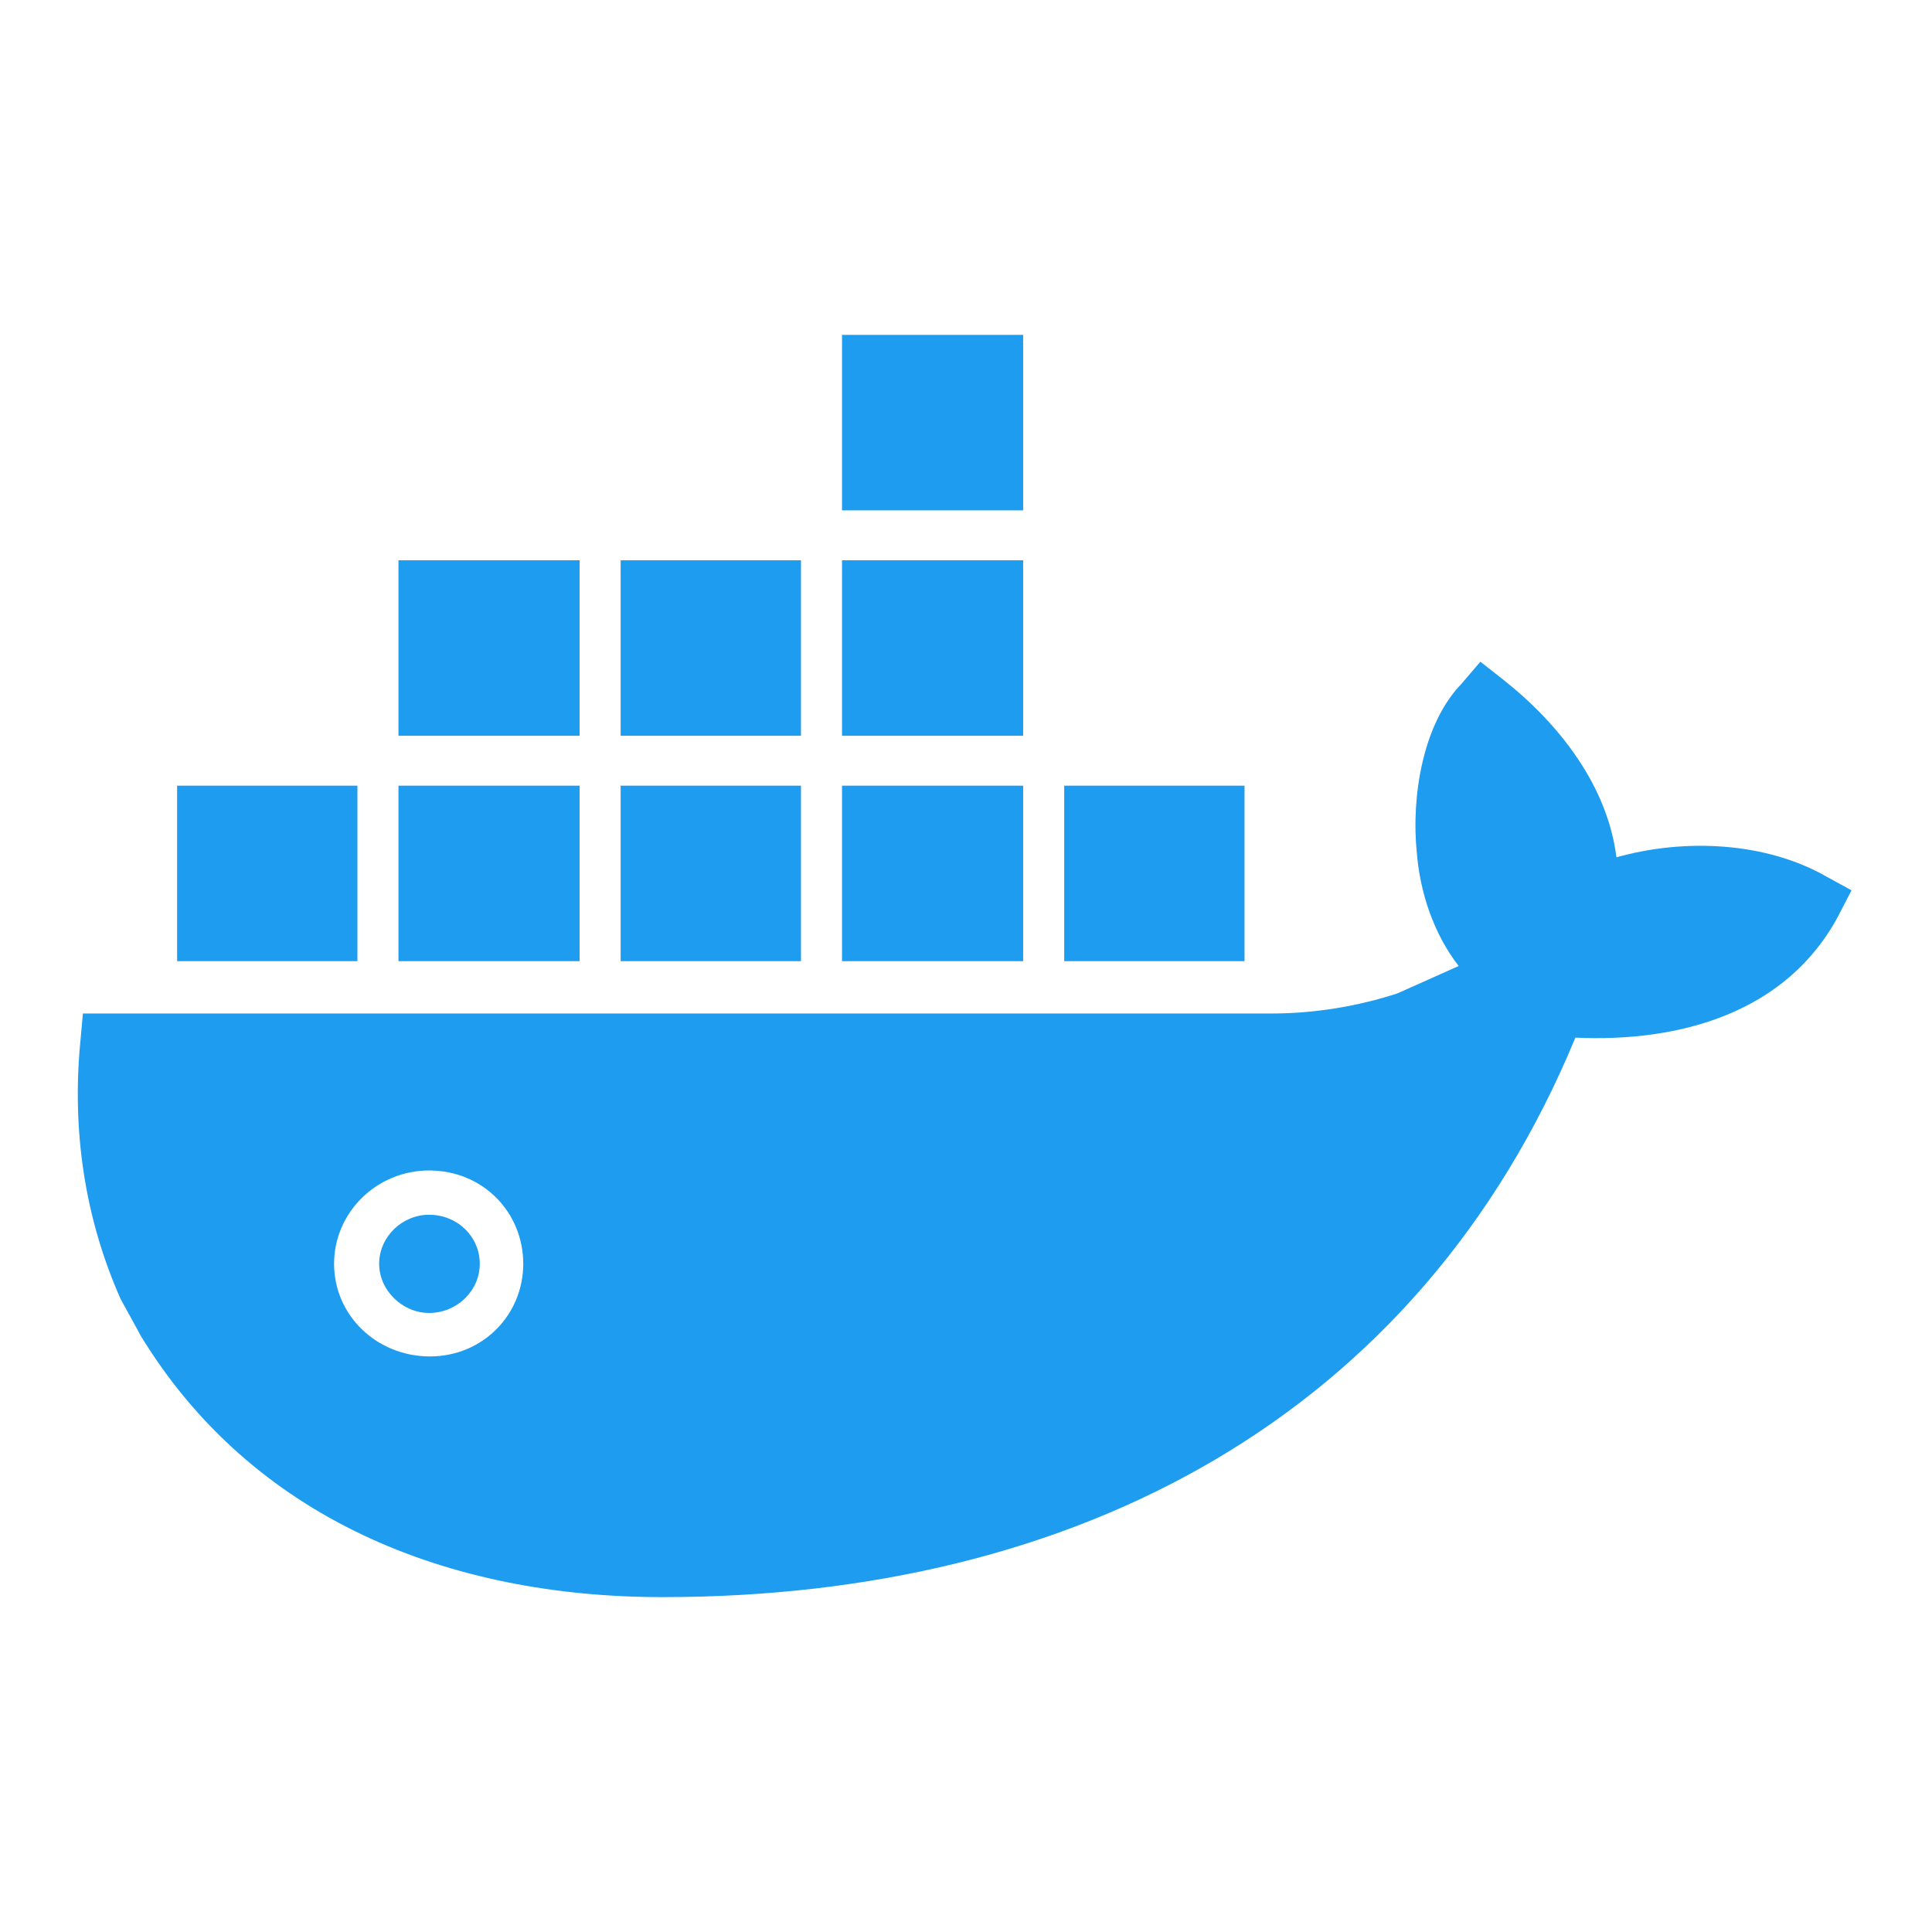
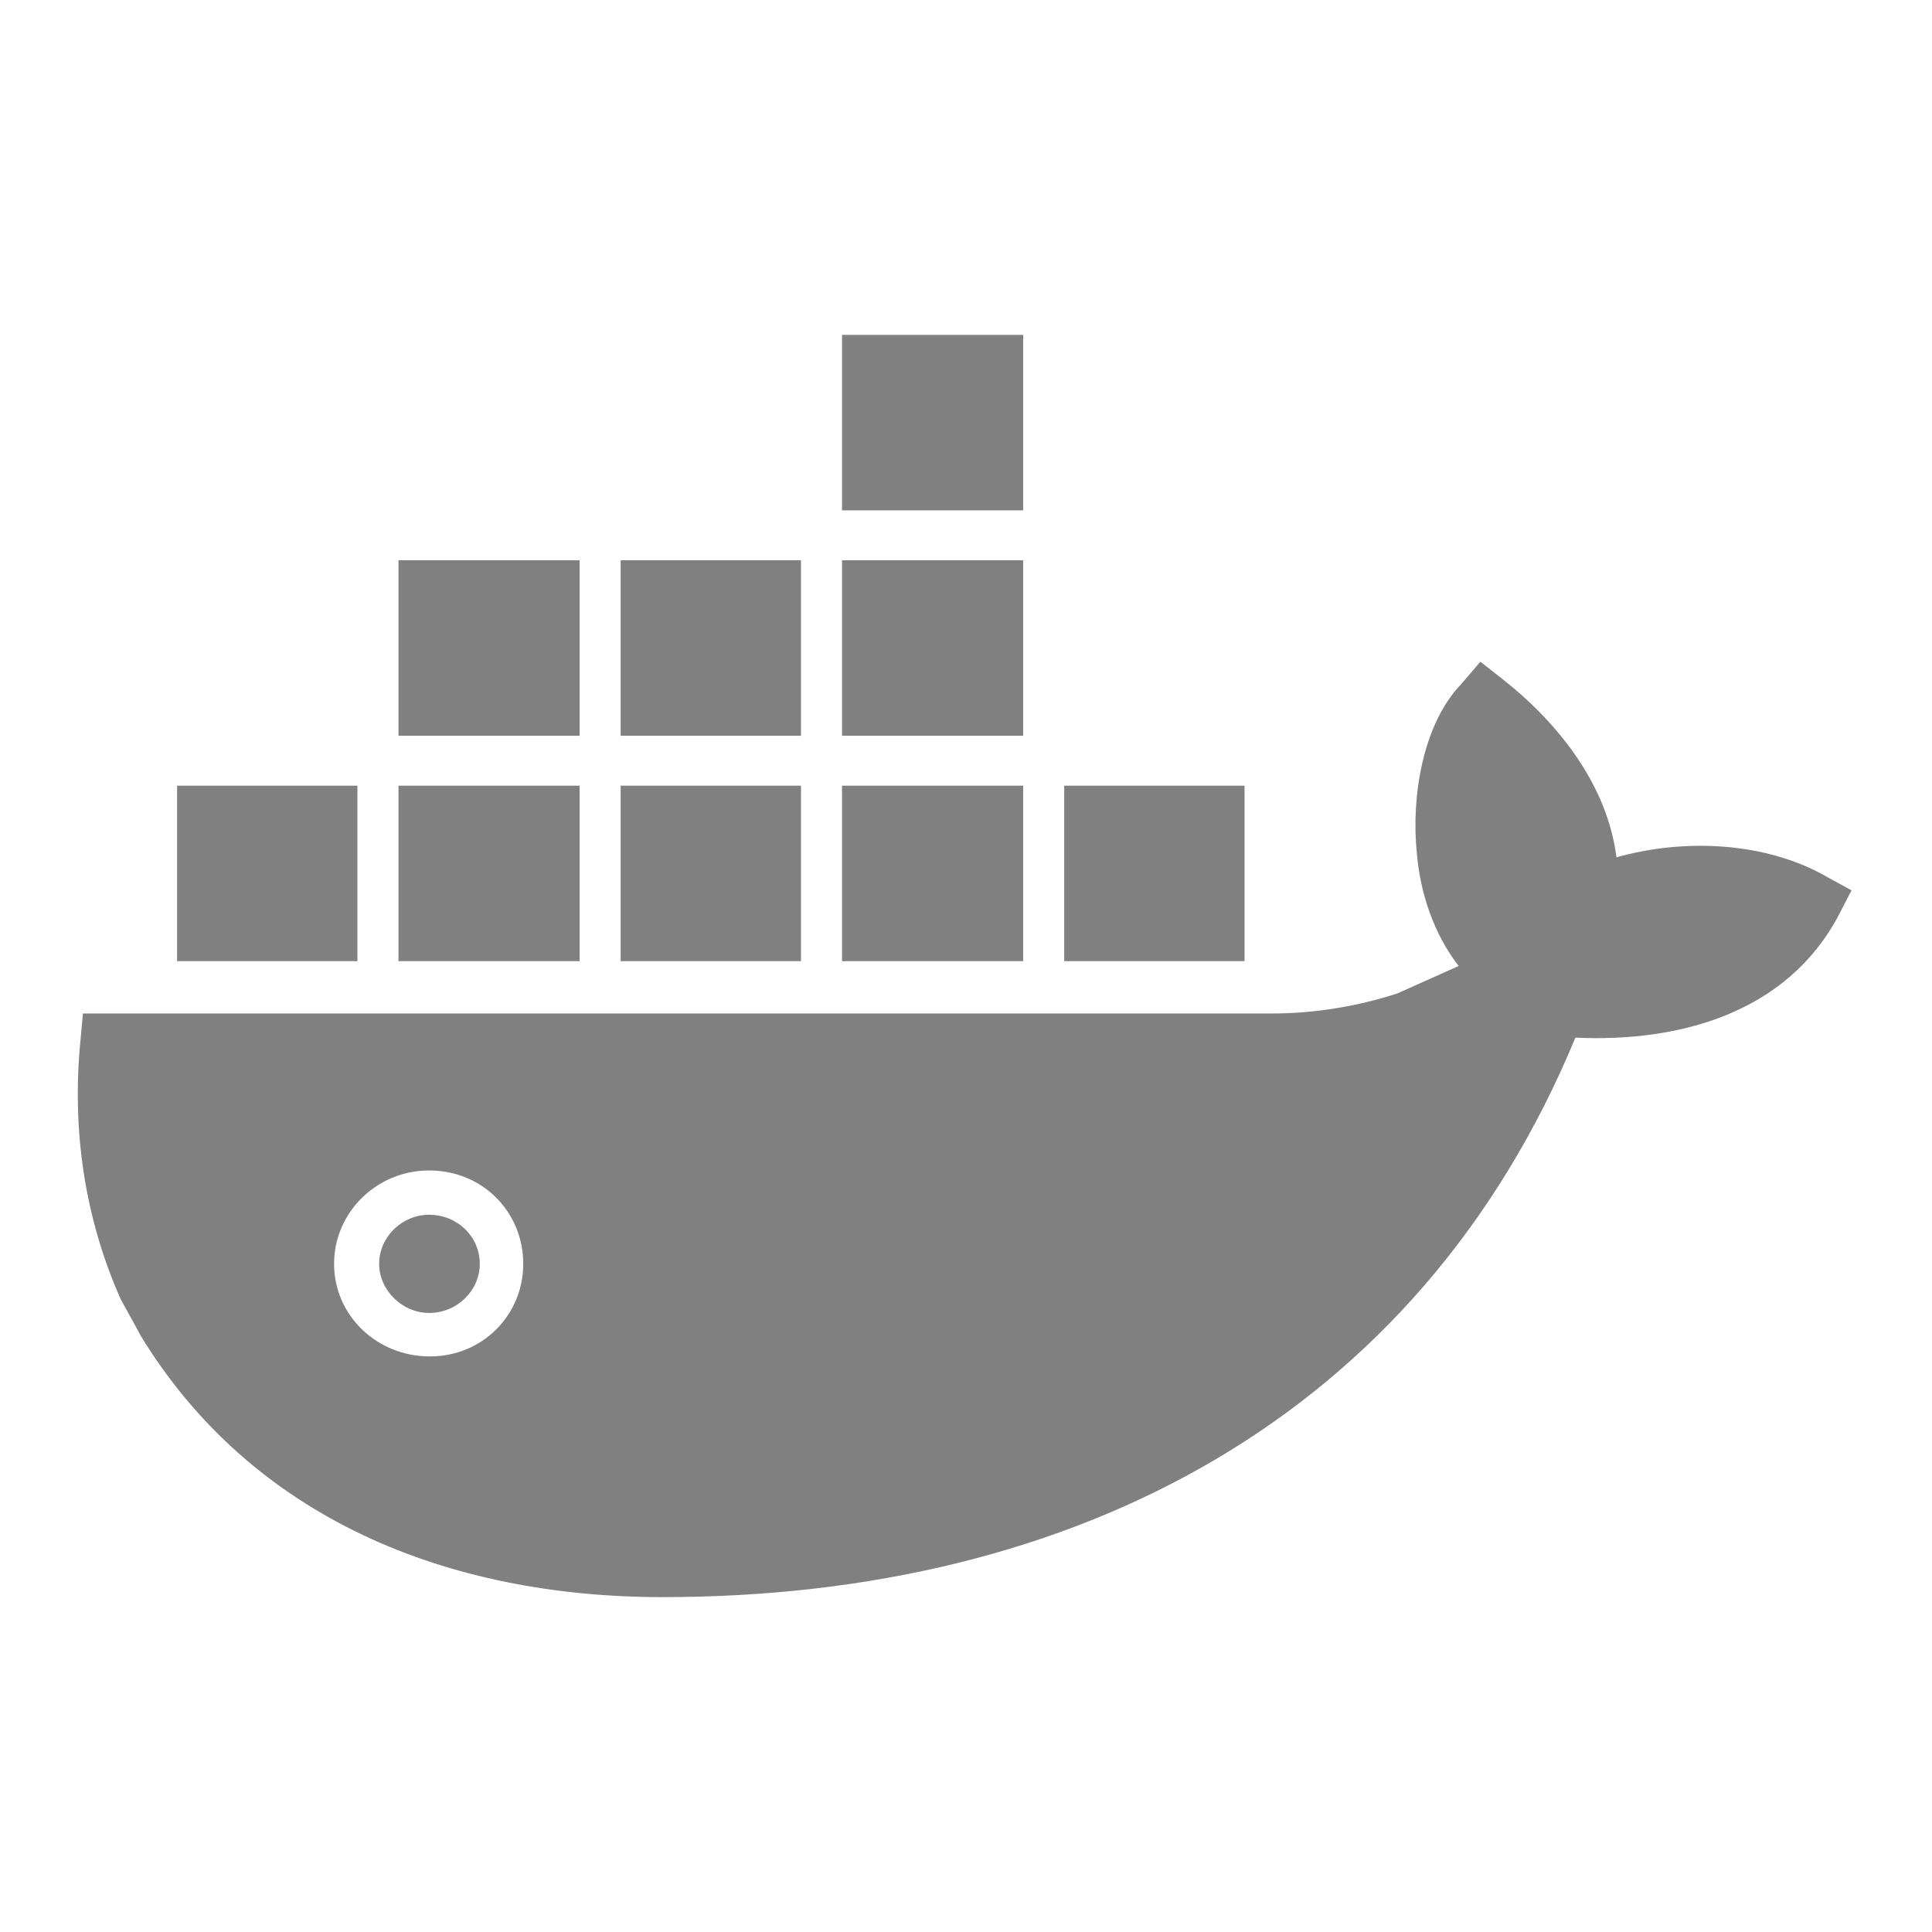
<svg xmlns="http://www.w3.org/2000/svg" big="true" version="1.1" width="16px" height="16px" viewBox="0 0 24 24">
-   <path fill="#1e9cef" themed="true" d="M2.2,9.76H4.44V11.94H2.2V9.76H2.2M4.95,9.76H7.2V11.94H4.95V9.76H4.95M4.95,6.96H7.2V9.14H4.95V6.96M7.71,9.76H9.95V11.94H7.71V9.76H7.71M7.71,6.96H9.95V9.14H7.71V6.96M10.46,9.76H12.71V11.94H10.46V9.76H10.46M10.46,6.96H12.71V9.14H10.46V6.96M13.22,9.76H15.46V11.94H13.22V9.76H13.22M10.46,4.16H12.71V6.34H10.46V4.16M5.33,15.09C5.68,15.09 5.96,15.36 5.96,15.7C5.96,16.03 5.68,16.31 5.33,16.31C5,16.31 4.71,16.03 4.71,15.7C4.71,15.36 5,15.09 5.33,15.09M22.69,10.89V10.89L23,11.06L22.84,11.37C22.2,12.58 20.87,12.95 19.57,12.89C17.62,17.6 13.37,19.84 8.23,19.84C5.57,19.84 3.13,18.87 1.74,16.58L1.72,16.54L1.5,16.14C1.05,15.13 0.89,14.03 1,12.92L1.03,12.59H15.8C16.33,12.59 16.87,12.5 17.36,12.34L18.12,12C17.81,11.6 17.64,11.09 17.6,10.59C17.53,9.91 17.67,9 18.15,8.5L18.39,8.22L18.67,8.44C19.38,9 19.97,9.77 20.08,10.65C20.93,10.41 21.94,10.46 22.69,10.89M5.34,16.85V16.85C6,16.85 6.5,16.33 6.5,15.7C6.5,15.06 6,14.54 5.33,14.54C4.68,14.54 4.15,15.06 4.15,15.7C4.15,16.34 4.68,16.85 5.34,16.85Z" />
+   <path fill="#808080" themed="true" d="M2.2,9.76H4.44V11.94H2.2V9.76H2.2M4.95,9.76H7.2V11.94H4.95V9.76H4.95M4.95,6.96H7.2V9.14H4.95V6.96M7.71,9.76H9.95V11.94H7.71V9.76H7.71M7.71,6.96H9.95V9.14H7.71V6.96M10.46,9.76H12.71V11.94H10.46V9.76H10.46M10.46,6.96H12.71V9.14H10.46V6.96M13.22,9.76H15.46V11.94H13.22V9.76H13.22M10.46,4.16H12.71V6.34H10.46V4.16M5.33,15.09C5.68,15.09 5.96,15.36 5.96,15.7C5.96,16.03 5.68,16.31 5.33,16.31C5,16.31 4.71,16.03 4.71,15.7C4.71,15.36 5,15.09 5.33,15.09M22.69,10.89V10.89L23,11.06L22.84,11.37C22.2,12.58 20.87,12.95 19.57,12.89C17.62,17.6 13.37,19.84 8.23,19.84C5.57,19.84 3.13,18.87 1.74,16.58L1.72,16.54L1.5,16.14C1.05,15.13 0.89,14.03 1,12.92L1.03,12.59H15.8C16.33,12.59 16.87,12.5 17.36,12.34L18.12,12C17.81,11.6 17.64,11.09 17.6,10.59C17.53,9.91 17.67,9 18.15,8.5L18.39,8.22L18.67,8.44C19.38,9 19.97,9.77 20.08,10.65C20.93,10.41 21.94,10.46 22.69,10.89M5.34,16.85V16.85C6,16.85 6.5,16.33 6.5,15.7C6.5,15.06 6,14.54 5.33,14.54C4.68,14.54 4.15,15.06 4.15,15.7C4.15,16.34 4.68,16.85 5.34,16.85Z" />
</svg>
